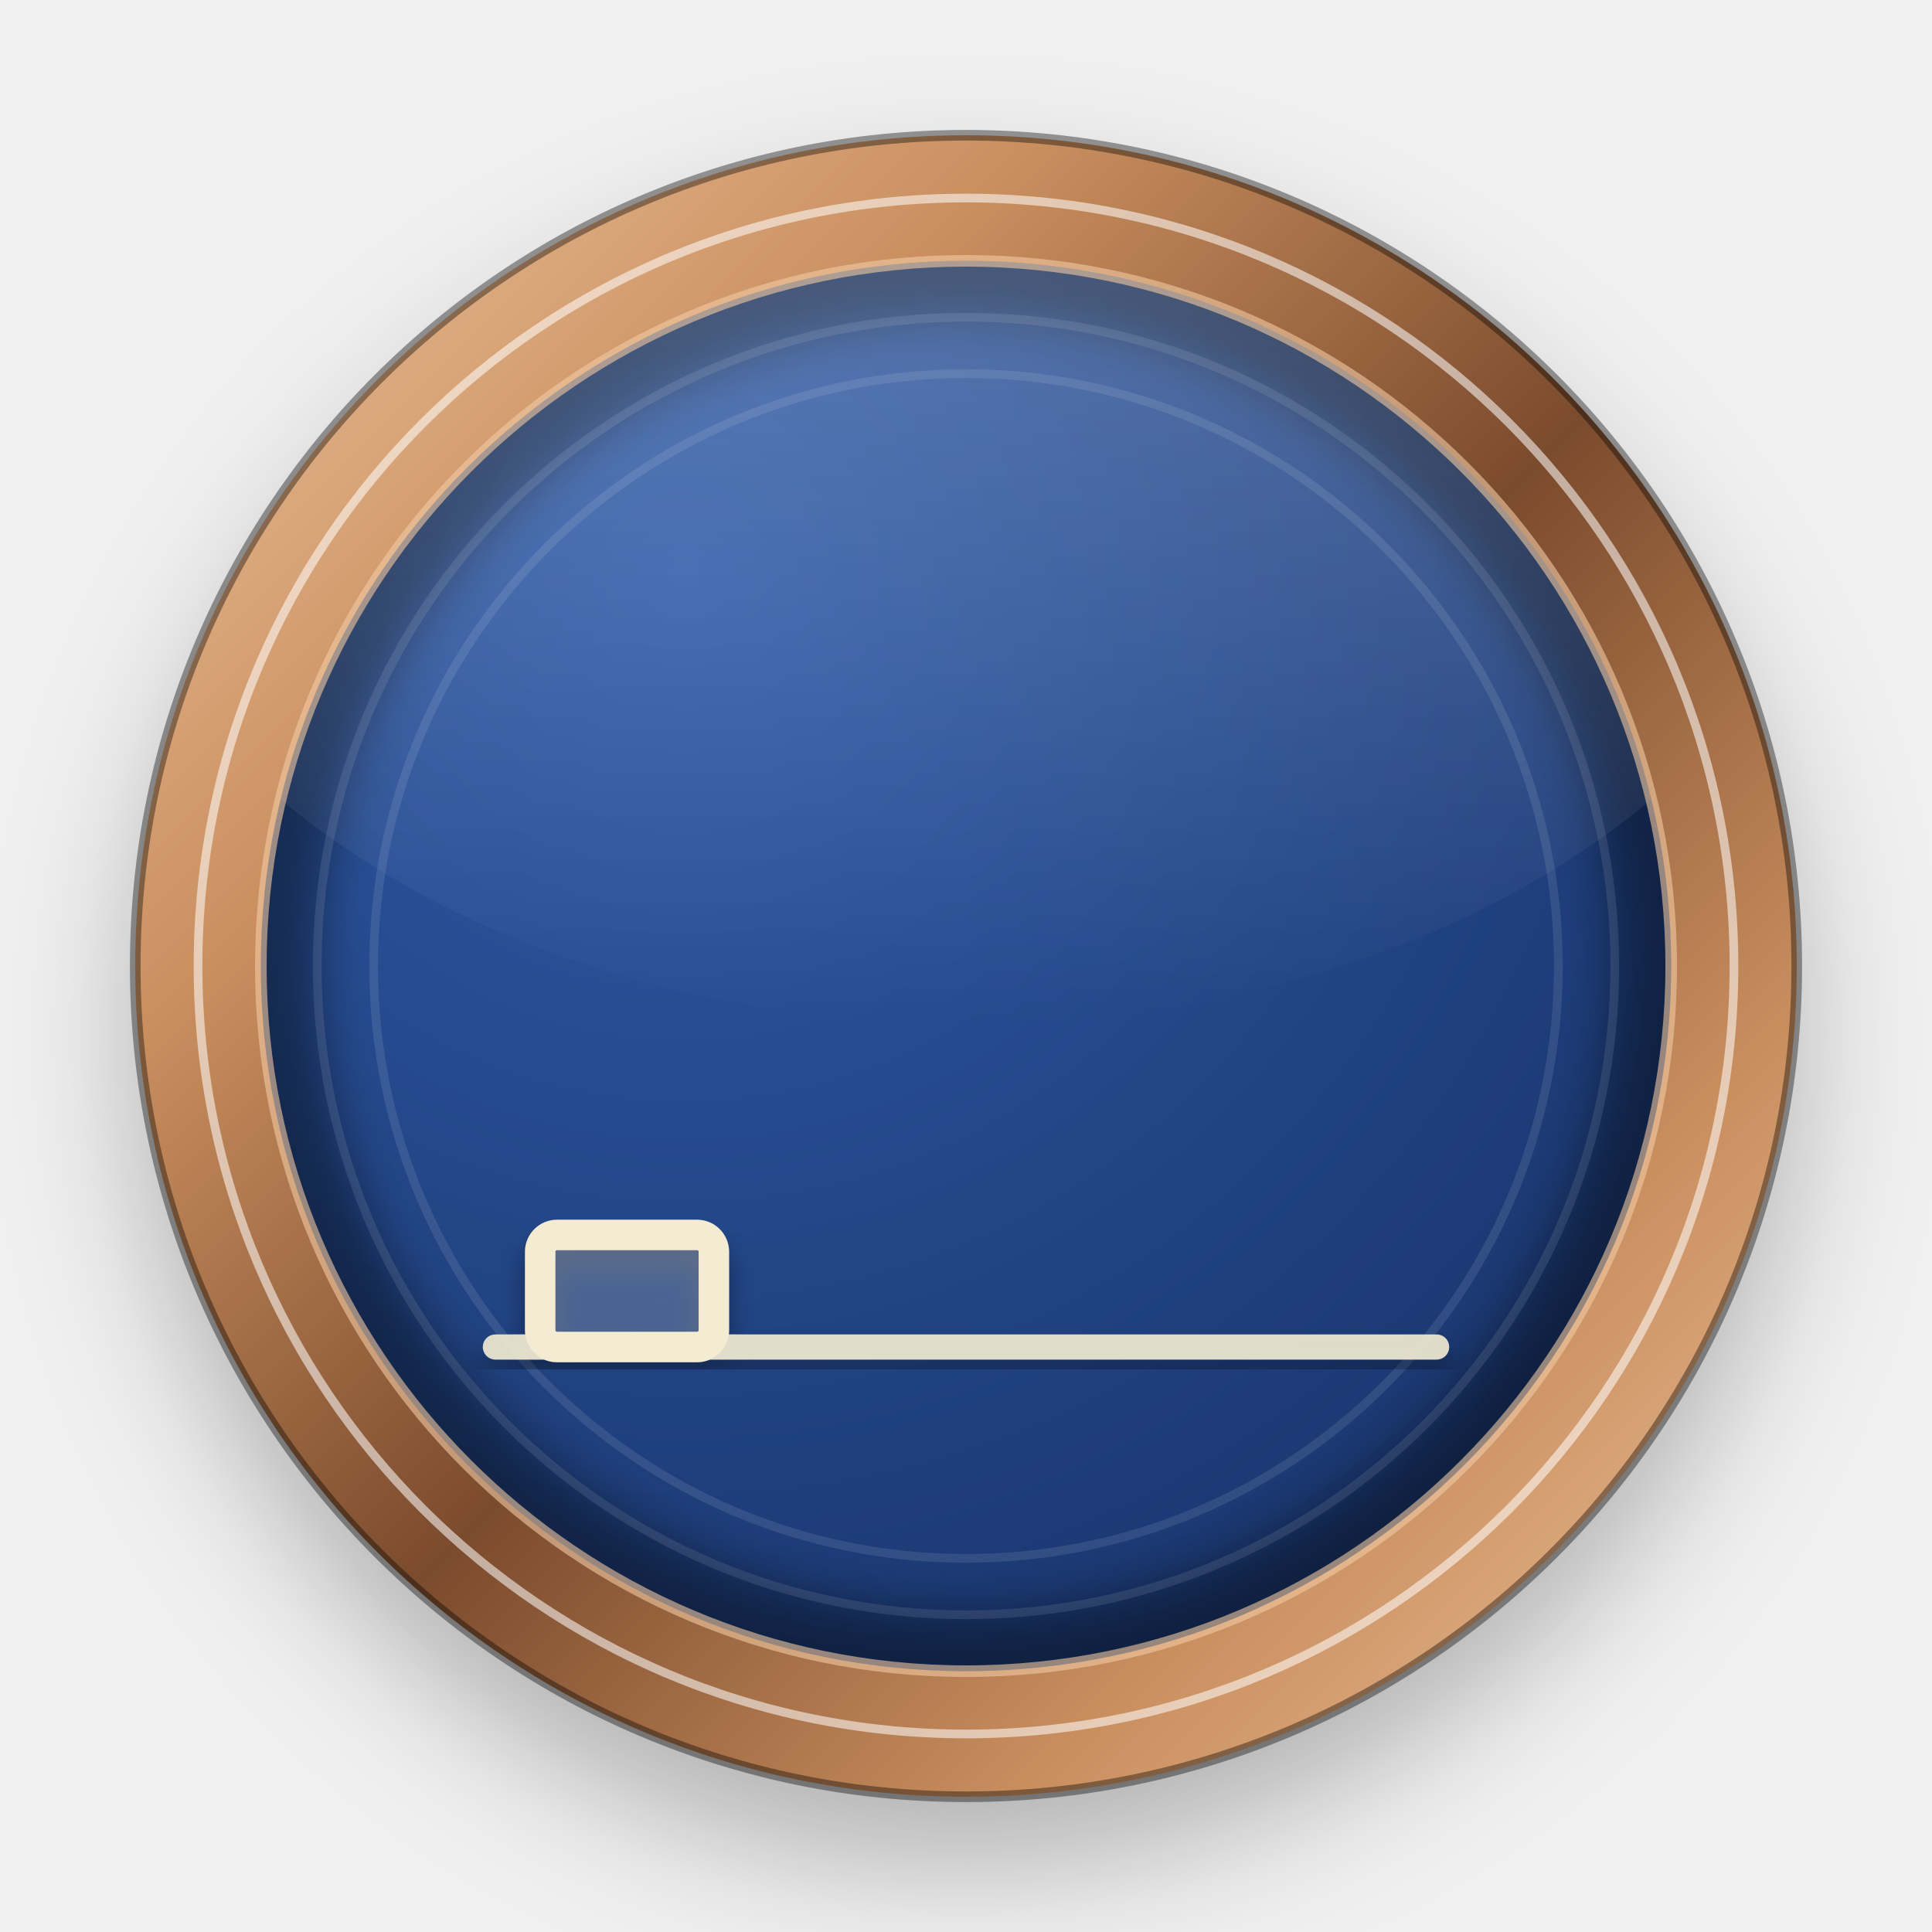
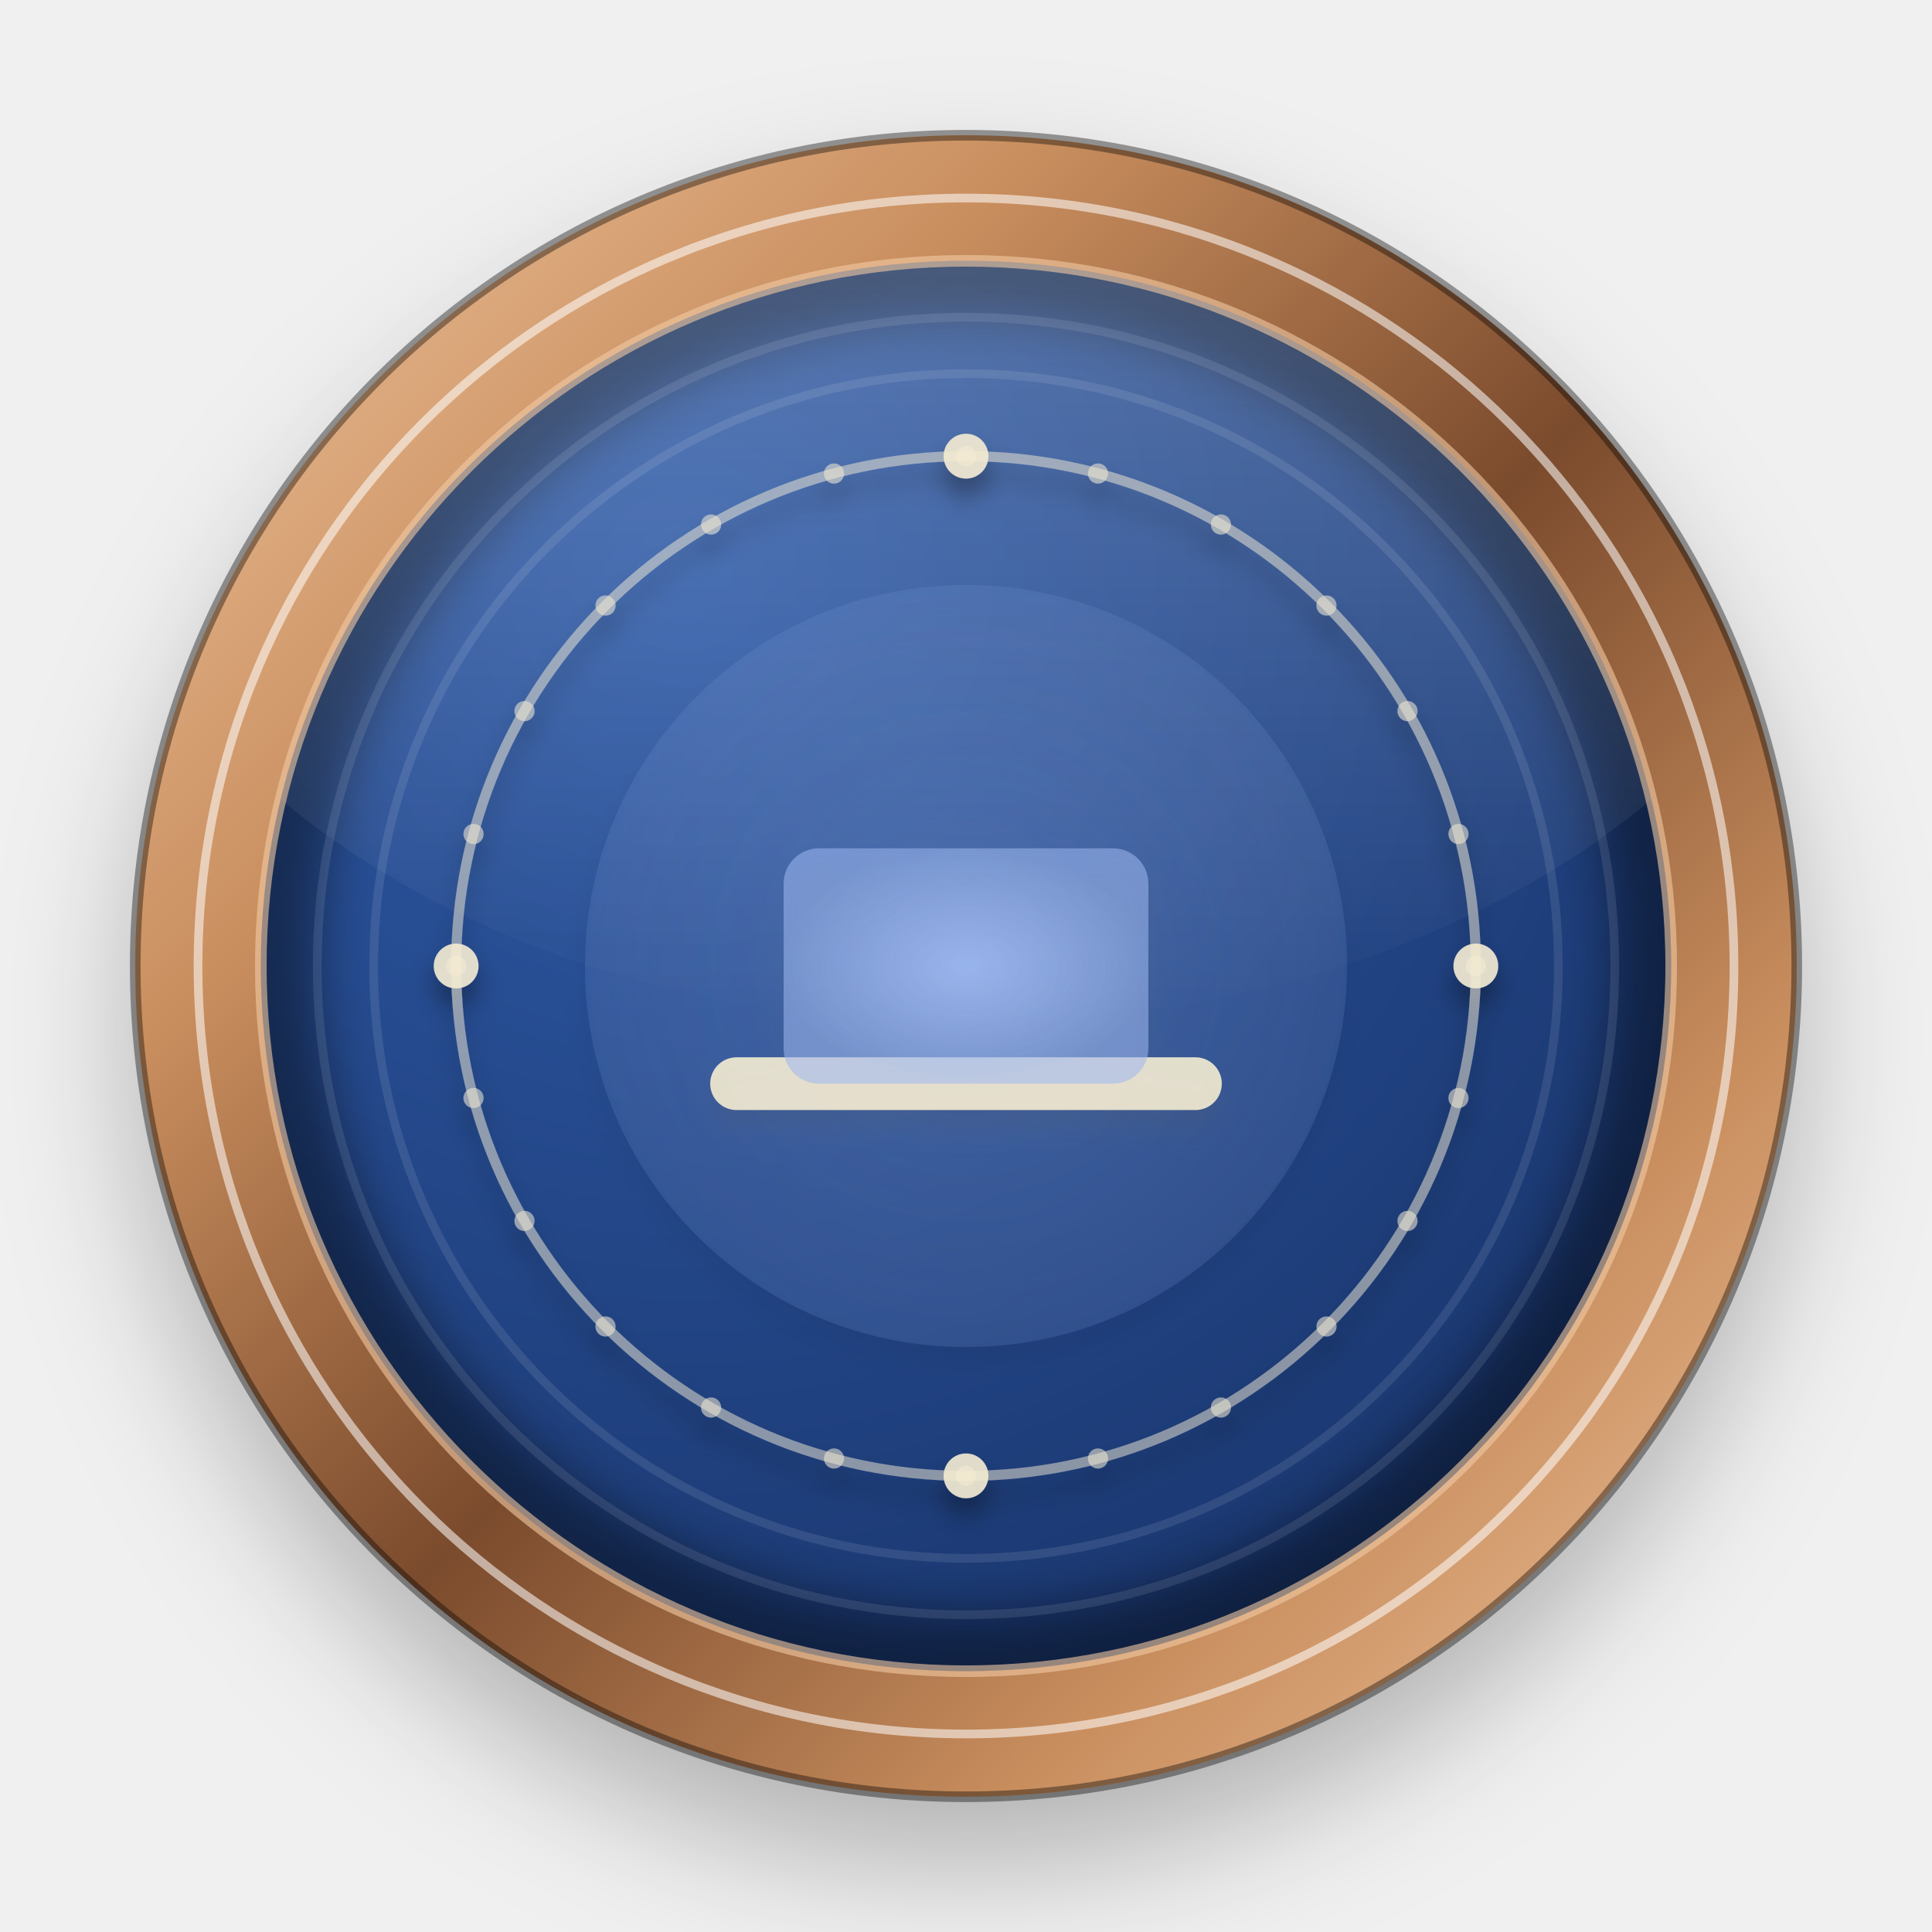
<svg xmlns="http://www.w3.org/2000/svg" viewBox="-100 -100 200 200" width="400" height="400">
  <defs>
    <filter id="blur8" x="-30%" y="-30%" width="160%" height="160%">
      <feGaussianBlur stdDeviation="7" />
    </filter>
    <filter id="blur3" x="-30%" y="-30%" width="160%" height="160%">
      <feGaussianBlur stdDeviation="2.6" />
    </filter>
    <filter id="emb" x="-20%" y="-20%" width="140%" height="140%">
      <feDropShadow dx="0" dy="1.6" stdDeviation="1.1" flood-color="#000" flood-opacity=".38" />
    </filter>
  </defs>
  <style>.mb1 .nf{fill:none} .mb1 .sf{fill:#F4EBD3;fill-opacity:.17} .mb1 .fl{fill:#F4EBD3;stroke:none} .mb1 .gl{fill:url(#b1g);stroke:none}</style>
  <defs>
    <radialGradient id="b1h" cx=".5" cy=".5" r=".5">
      <stop offset=".6" stop-color="#F3D58A" stop-opacity="0" />
      <stop offset=".82" stop-color="#F3D58A" stop-opacity=".95" />
      <stop offset="1" stop-color="#F3D58A" stop-opacity="0" />
    </radialGradient>
    <linearGradient id="b1r" x1="0" y1="0" x2="1" y2="1">
      <stop offset="0" stop-color="#F2C9A4" />
      <stop offset=".28" stop-color="#C98E5E" />
      <stop offset=".52" stop-color="#7B4B2D" />
      <stop offset=".76" stop-color="#C98E5E" />
      <stop offset="1" stop-color="#F2C9A4" />
    </linearGradient>
    <radialGradient id="b1p" cx=".3" cy=".22" r="1.15">
      <stop offset="0" stop-color="#2F5BA8" />
      <stop offset="1" stop-color="#12295A" />
    </radialGradient>
    <radialGradient id="b1g" cx=".5" cy=".5" r=".5">
      <stop offset="0" stop-color="#9DB8F0" stop-opacity=".95" />
      <stop offset="1" stop-color="#9DB8F0" stop-opacity=".55" />
    </radialGradient>
    <linearGradient id="b1s" x1="0" y1="0" x2="0" y2="1">
      <stop offset="0" stop-color="#fff" stop-opacity=".34" />
      <stop offset="1" stop-color="#fff" stop-opacity="0" />
    </linearGradient>
    <clipPath id="b1c">
      <path d="M-73,0A73,73 0 1 0 73,0A73,73 0 1 0 -73,0Z" />
    </clipPath>
  </defs>
  <path d="M-86,0A86,86 0 1 0 86,0A86,86 0 1 0 -86,0Z" transform="translate(0 7)" fill="#000" opacity=".26" filter="url(#blur8)" />
  <path d="M-86,0A86,86 0 1 0 86,0A86,86 0 1 0 -86,0Z" fill="url(#b1r)" />
  <path d="M-86,0A86,86 0 1 0 86,0A86,86 0 1 0 -86,0Z" fill="none" stroke="#000" stroke-opacity=".38" stroke-width="1.1" />
  <path d="M-79.5,0A79.5,79.5 0 1 0 79.5,0A79.5,79.5 0 1 0 -79.5,0Z" fill="none" stroke="#fff" stroke-opacity=".55" stroke-width=".9" />
  <path d="M-73,0A73,73 0 1 0 73,0A73,73 0 1 0 -73,0Z" fill="url(#b1p)" />
  <g clip-path="url(#b1c)">
    <path d="M-73,0A73,73 0 1 0 73,0A73,73 0 1 0 -73,0Z" fill="none" stroke="#000" stroke-opacity=".42" stroke-width="12" filter="url(#blur3)" />
    <path d="M-67.16,0A67.16,67.16 0 1 0 67.16,0A67.16,67.16 0 1 0 -67.16,0Z" fill="none" stroke="#fff" stroke-opacity=".10" stroke-width=".9" />
    <path d="M-61.32,0A61.32,61.32 0 1 0 61.32,0A61.32,61.32 0 1 0 -61.32,0Z" fill="none" stroke="#fff" stroke-opacity=".10" stroke-width=".9" />
    <ellipse cx="0" cy="-58" rx="92" ry="64" fill="url(#b1s)" />
  </g>
  <path d="M-73,0A73,73 0 1 0 73,0A73,73 0 1 0 -73,0Z" fill="none" stroke="#F2C9A4" stroke-opacity=".6" stroke-width="1.2" />
  <g filter="url(#emb)" fill="none" stroke="#F4EBD3" stroke-linecap="round" stroke-linejoin="round" class="mb1" transform="scale(1.16)">
-     <line x1="-42" y1="34" x2="42" y2="34" stroke-width="2.24" opacity="0.9" />
-     <rect x="-38" y="24" width="15.5" height="10" rx="1.5" class="sf" stroke-width="2.72" opacity="1" />
+     <circle cx="0" cy="0" r="34" class="gl" stroke="none" opacity="0.22" />
+     <circle cx="0" cy="0" r="45.5" fill="none" stroke-width="0.9" opacity="0.5" />
+     <circle cx="0" cy="-45.5" r="0.9" class="fl" stroke="none" opacity="0.55" />
+     <circle cx="11.78" cy="-43.95" r="0.9" class="fl" stroke="none" opacity="0.55" />
+     <circle cx="22.75" cy="-39.4" r="0.9" class="fl" stroke="none" opacity="0.55" />
+     <circle cx="32.17" cy="-32.17" r="0.9" class="fl" stroke="none" opacity="0.55" />
+     <circle cx="39.4" cy="-22.75" r="0.9" class="fl" stroke="none" opacity="0.55" />
+     <circle cx="43.95" cy="-11.78" r="0.9" class="fl" stroke="none" opacity="0.55" />
+     <circle cx="45.5" cy="0" r="0.9" class="fl" stroke="none" opacity="0.55" />
+     <circle cx="43.95" cy="11.78" r="0.9" class="fl" stroke="none" opacity="0.55" />
+     <circle cx="39.4" cy="22.75" r="0.9" class="fl" stroke="none" opacity="0.55" />
+     <circle cx="32.17" cy="32.17" r="0.9" class="fl" stroke="none" opacity="0.55" />
+     <circle cx="22.75" cy="39.4" r="0.9" class="fl" stroke="none" opacity="0.55" />
+     <circle cx="11.78" cy="43.95" r="0.9" class="fl" stroke="none" opacity="0.55" />
+     <circle cx="0" cy="45.5" r="0.9" class="fl" stroke="none" opacity="0.55" />
+     <circle cx="-11.78" cy="43.95" r="0.9" class="fl" stroke="none" opacity="0.55" />
+     <circle cx="-22.75" cy="39.4" r="0.9" class="fl" stroke="none" opacity="0.55" />
+     <circle cx="-32.17" cy="32.17" r="0.9" class="fl" stroke="none" opacity="0.55" />
+     <circle cx="-39.4" cy="22.75" r="0.9" class="fl" stroke="none" opacity="0.55" />
+     <circle cx="-43.95" cy="11.78" r="0.9" class="fl" stroke="none" opacity="0.55" />
+     <circle cx="-45.5" cy="0" r="0.9" class="fl" stroke="none" opacity="0.55" />
+     <circle cx="-43.95" cy="-11.78" r="0.9" class="fl" stroke="none" opacity="0.55" />
+     <circle cx="-39.4" cy="-22.75" r="0.9" class="fl" stroke="none" opacity="0.55" />
+     <circle cx="-32.17" cy="-32.17" r="0.9" class="fl" stroke="none" opacity="0.55" />
+     <circle cx="-22.75" cy="-39.4" r="0.9" class="fl" stroke="none" opacity="0.55" />
+     <circle cx="-11.78" cy="-43.95" r="0.9" class="fl" stroke="none" opacity="0.55" />
+     <circle cx="0" cy="-45.5" r="2" class="fl" stroke="none" opacity="0.9" />
+     <circle cx="45.5" cy="0" r="2" class="fl" stroke="none" opacity="0.9" />
+     <circle cx="0" cy="45.5" r="2" class="fl" stroke="none" opacity="0.9" />
+     <circle cx="-45.5" cy="0" r="2" class="fl" stroke="none" opacity="0.9" />
+     <g transform="translate(0 0) scale(2.1) translate(30.25 -29)">
+       <line x1="-40" y1="34" x2="-20.5" y2="34" stroke-width="2.24" opacity="0.9" />
+       <rect x="-38" y="24" width="15.5" height="10" rx="1.5" class="gl" stroke-width="2.7" />
+     </g>
  </g>
</svg>
